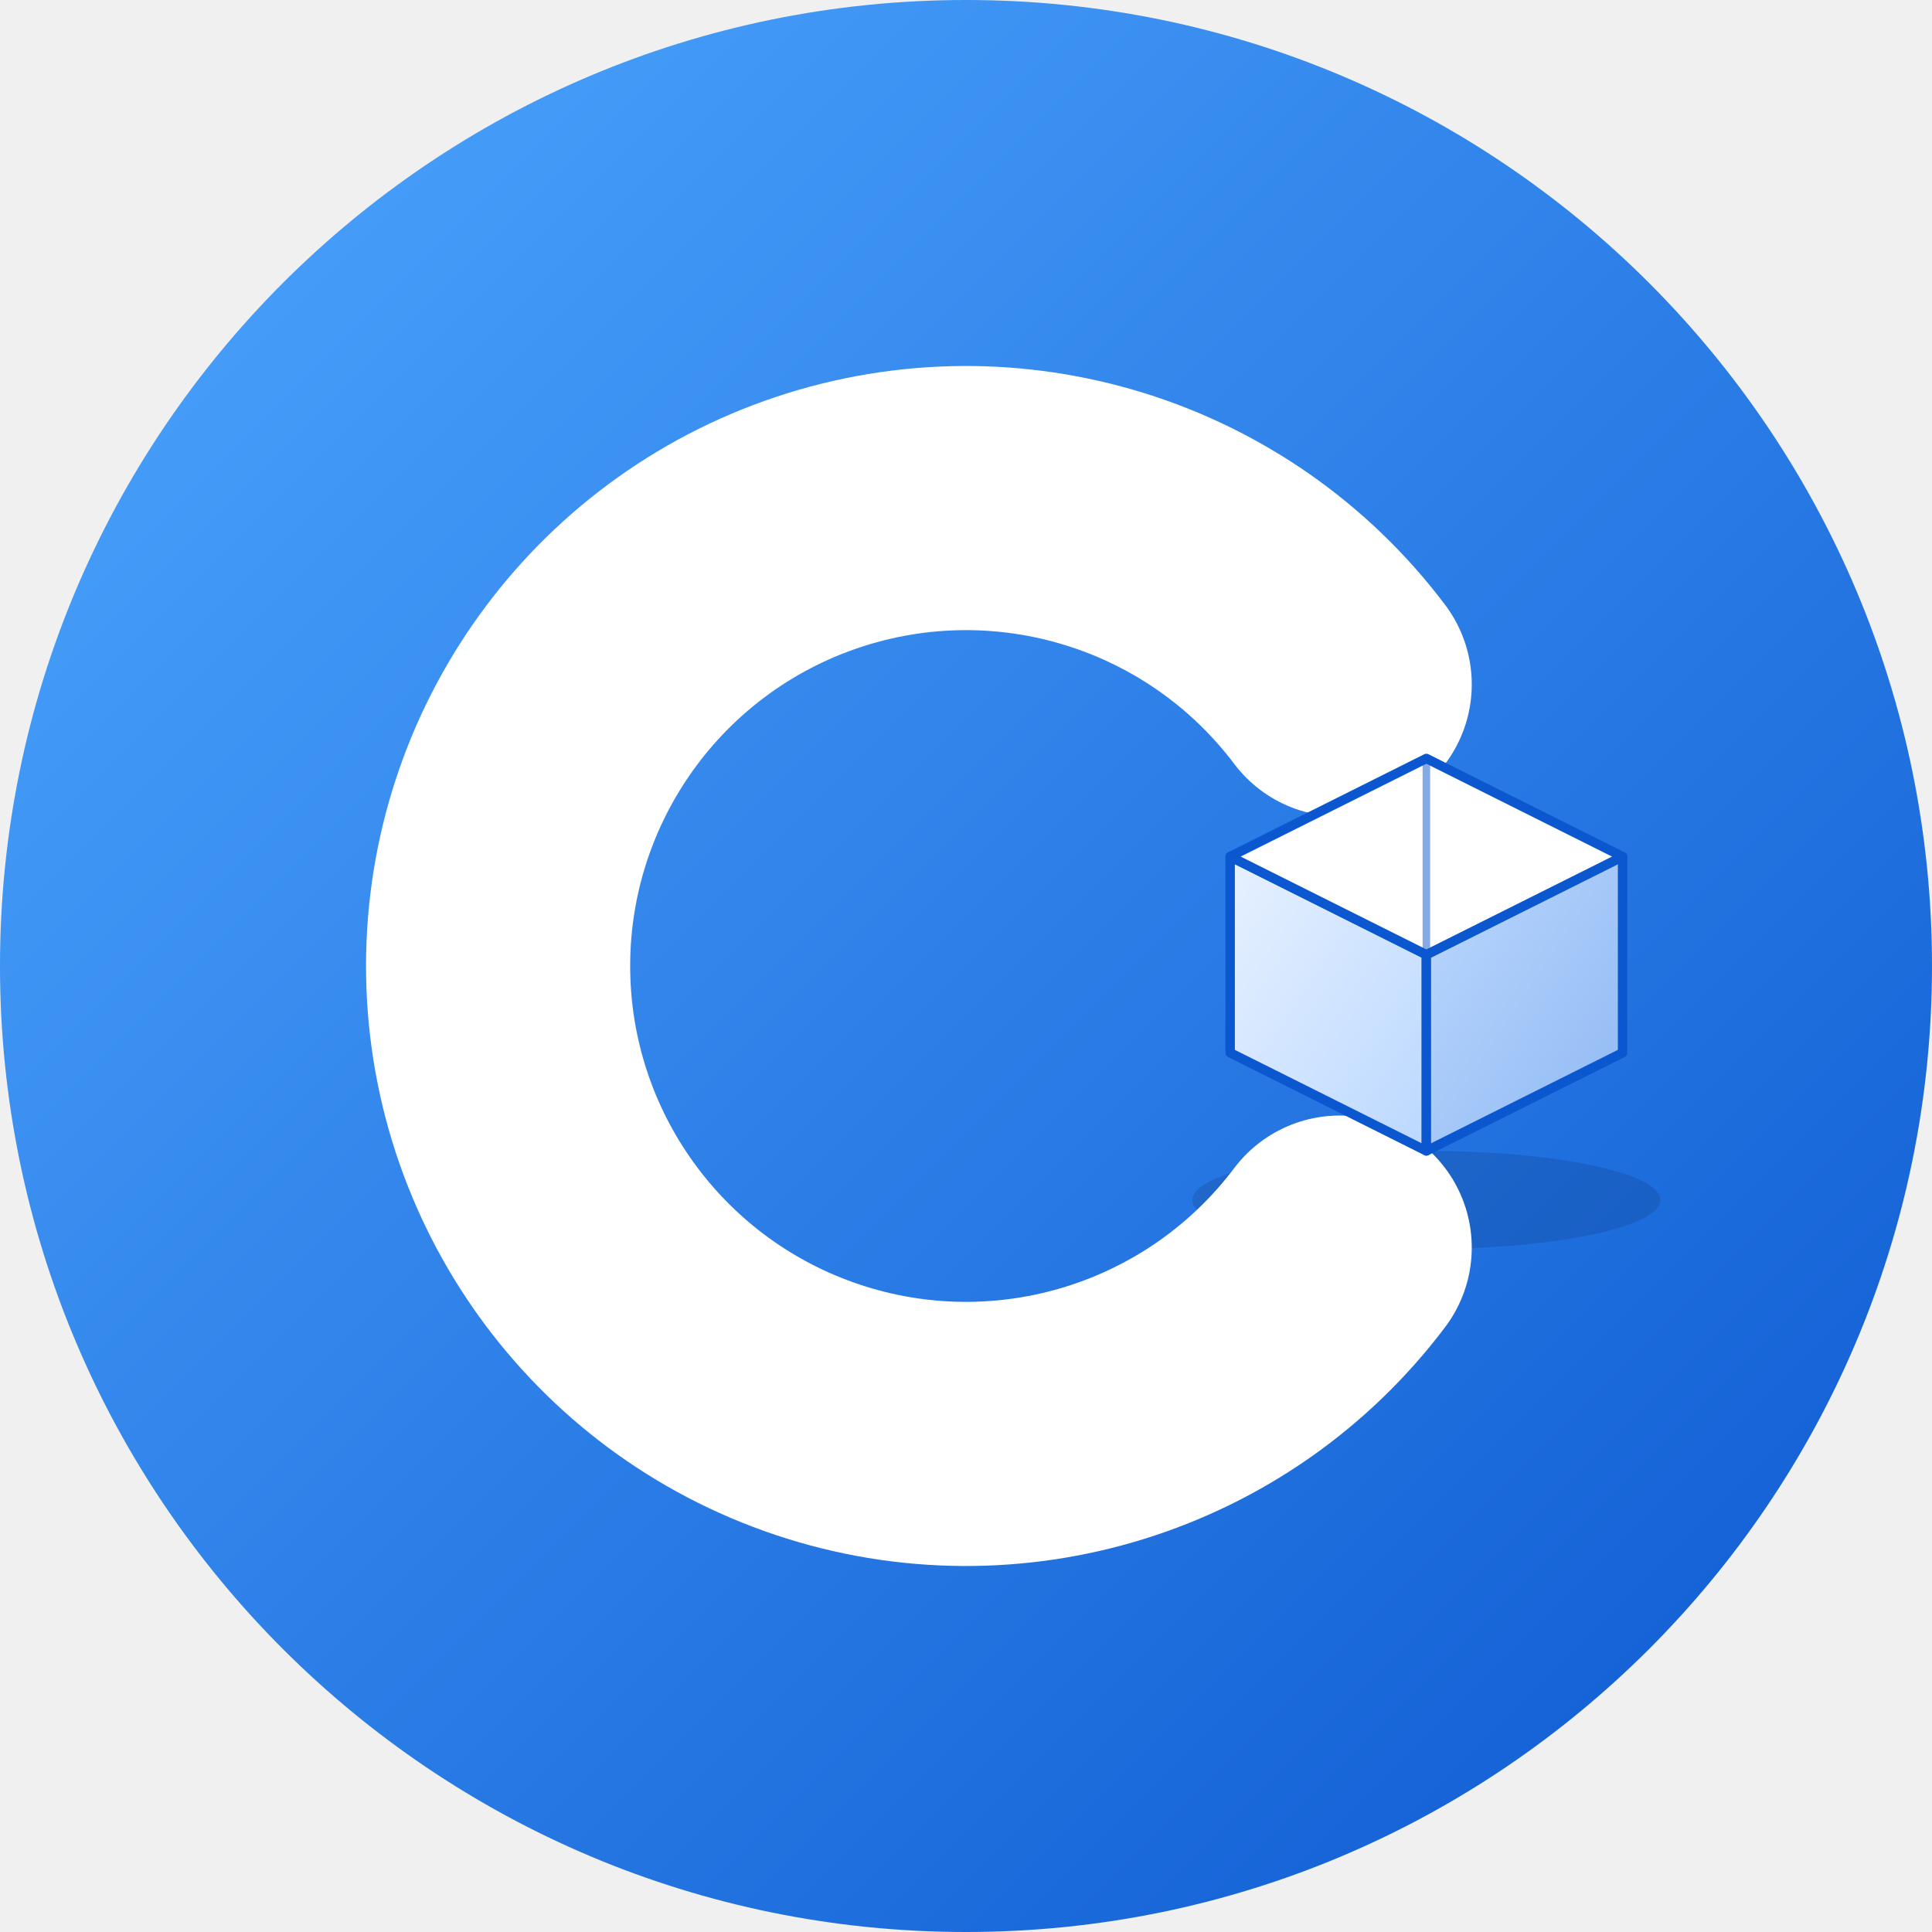
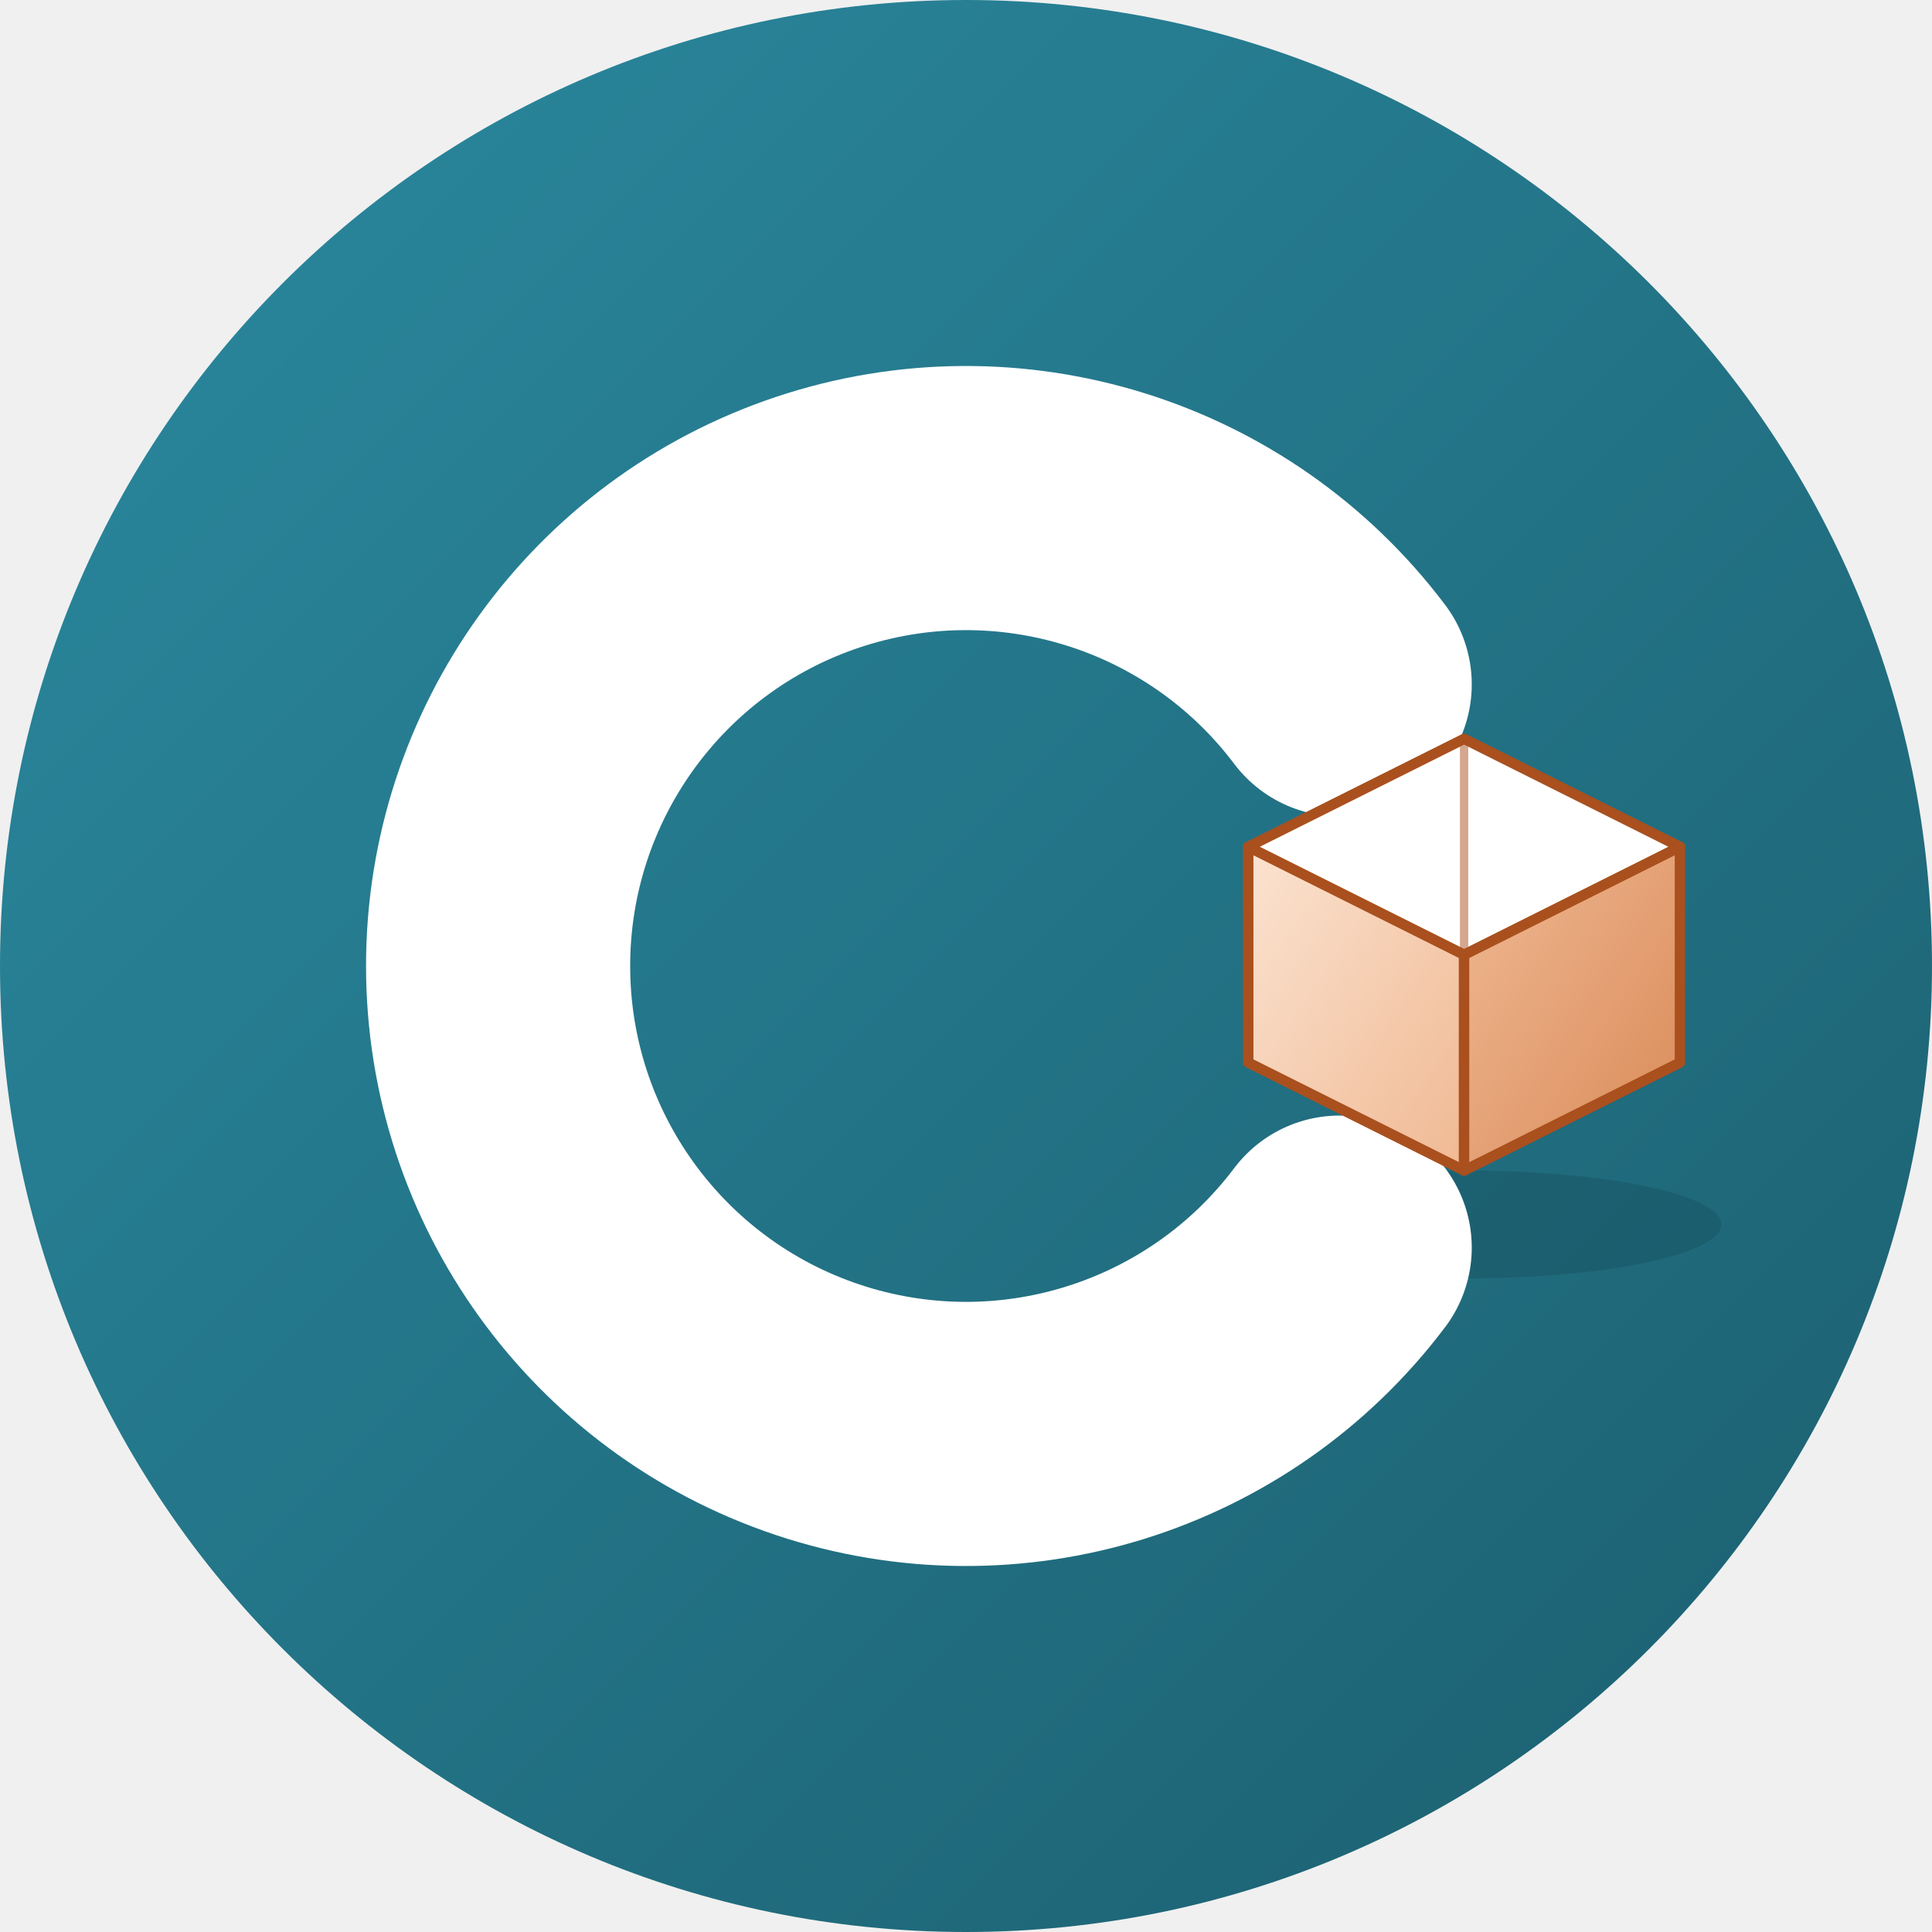
<svg xmlns="http://www.w3.org/2000/svg" viewBox="0 0 512 512">
  <defs>
    <linearGradient id="coliz-badge-gradient" x1="0%" y1="0%" x2="100%" y2="100%">
-       <stop offset="0%" stop-color="#4FA8FF" />
-       <stop offset="100%" stop-color="#0B57D0" />
+       <stop offset="0%" stop-color="#2B8AA0" />
+       <stop offset="100%" stop-color="#1B5E6E" />
    </linearGradient>
    <linearGradient id="coliz-box-left" x1="0%" y1="0%" x2="100%" y2="100%">
-       <stop offset="0%" stop-color="#E7F1FF" />
-       <stop offset="100%" stop-color="#BBD8FF" />
+       <stop offset="0%" stop-color="#FBE3D1" />
+       <stop offset="100%" stop-color="#F0B993" />
    </linearGradient>
    <linearGradient id="coliz-box-right" x1="0%" y1="0%" x2="100%" y2="100%">
-       <stop offset="0%" stop-color="#BBD8FF" />
-       <stop offset="100%" stop-color="#8FB8F2" />
+       <stop offset="0%" stop-color="#F0B993" />
+       <stop offset="100%" stop-color="#D98A58" />
    </linearGradient>
  </defs>
  <circle cx="256" cy="256" r="256" fill="url(#coliz-badge-gradient)" />
-   <ellipse cx="378" cy="318" rx="62" ry="13" fill="#04255E" opacity="0.18" />
+   <ellipse transform="translate(388 253) scale(1.1) translate(-378 -253)" cx="378" cy="318" rx="62" ry="13" fill="#0B2F38" opacity="0.18" />
  <path d="M 355.03 330.63 A 124 124 0 1 1 355.03 181.37" fill="none" stroke="#FFFFFF" stroke-width="70" stroke-linecap="round" />
-   <g stroke="#0B57D0" stroke-width="2.5" stroke-linejoin="round">
+   <g transform="translate(388 253) scale(1.1) translate(-378 -253)" stroke="#A9501E" stroke-width="2.5" stroke-linejoin="round">
    <polygon points="326.00,227.00 378.00,253.00 378.00,305.00 326.00,279.00" fill="url(#coliz-box-left)" />
    <polygon points="378.00,253.00 430.00,227.00 430.00,279.00 378.00,305.00" fill="url(#coliz-box-right)" />
    <polygon points="378.00,201.00 430.00,227.00 378.00,253.00 326.00,227.00" fill="#FFFFFF" />
  </g>
-   <line x1="378" y1="201" x2="378" y2="253" stroke="#0B57D0" stroke-width="2" opacity="0.5" />
+   <line transform="translate(388 253) scale(1.1) translate(-378 -253)" x1="378" y1="201" x2="378" y2="253" stroke="#A9501E" stroke-width="2" opacity="0.5" />
</svg>
